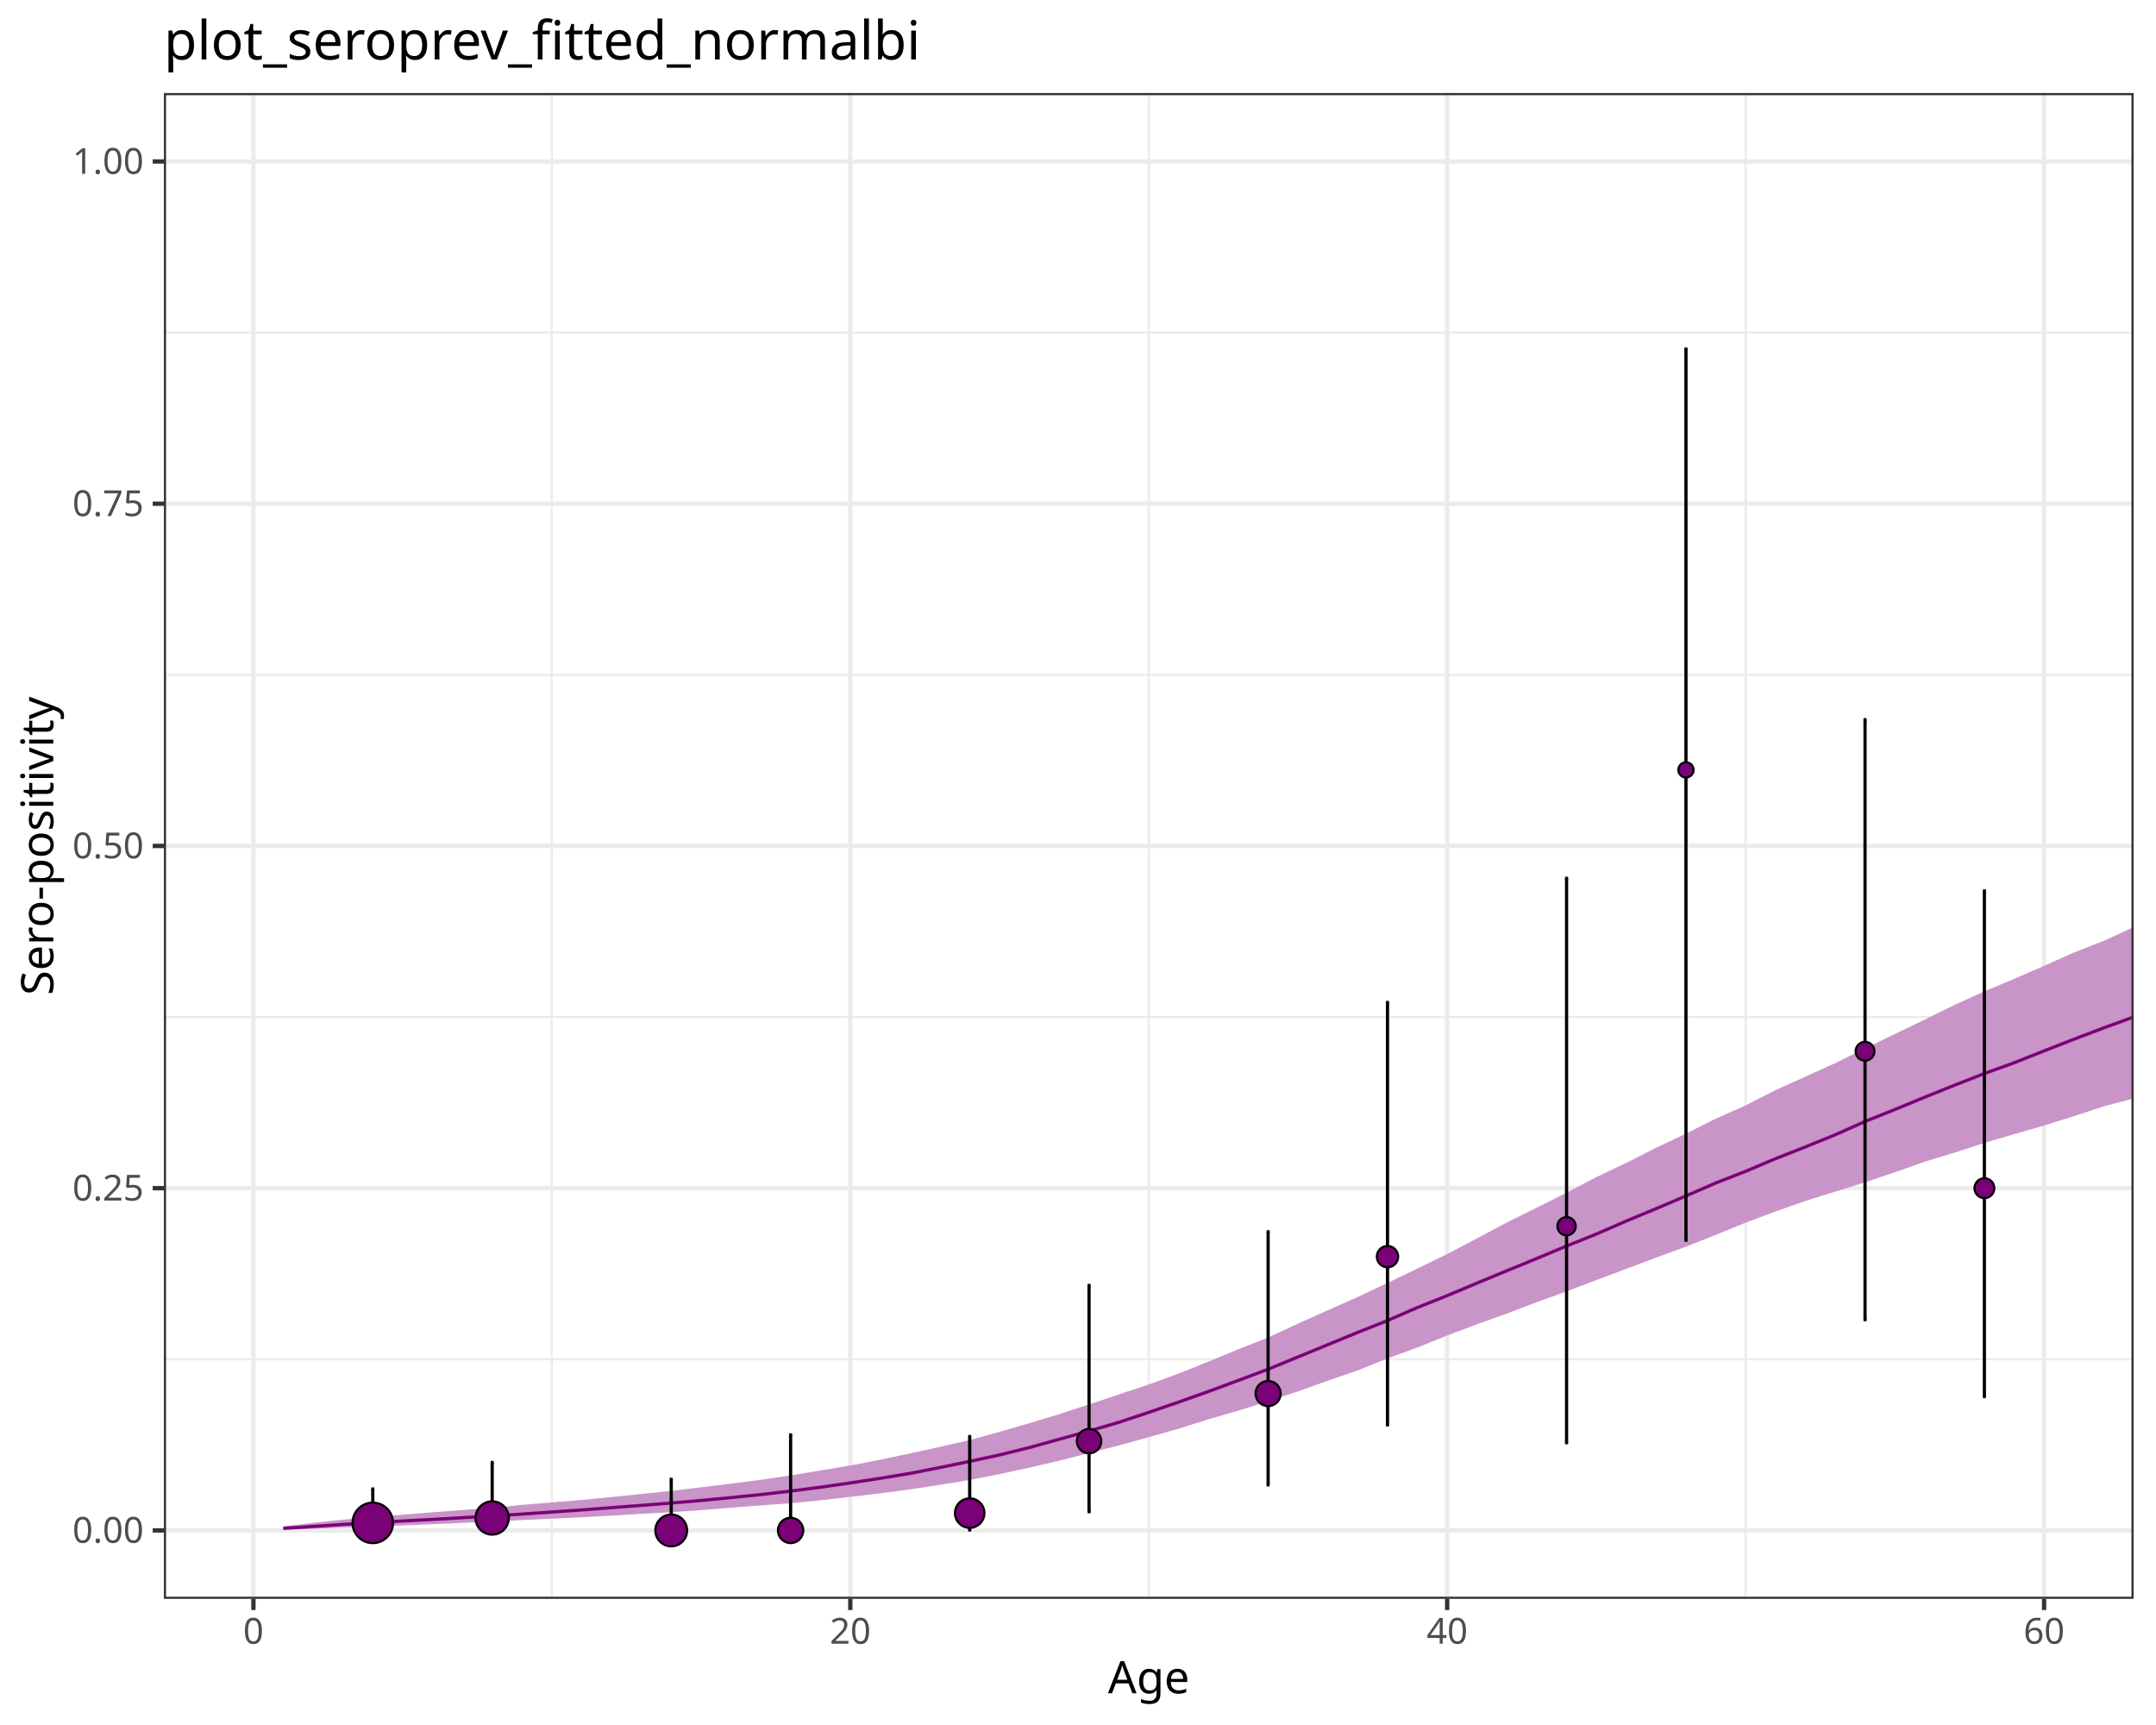
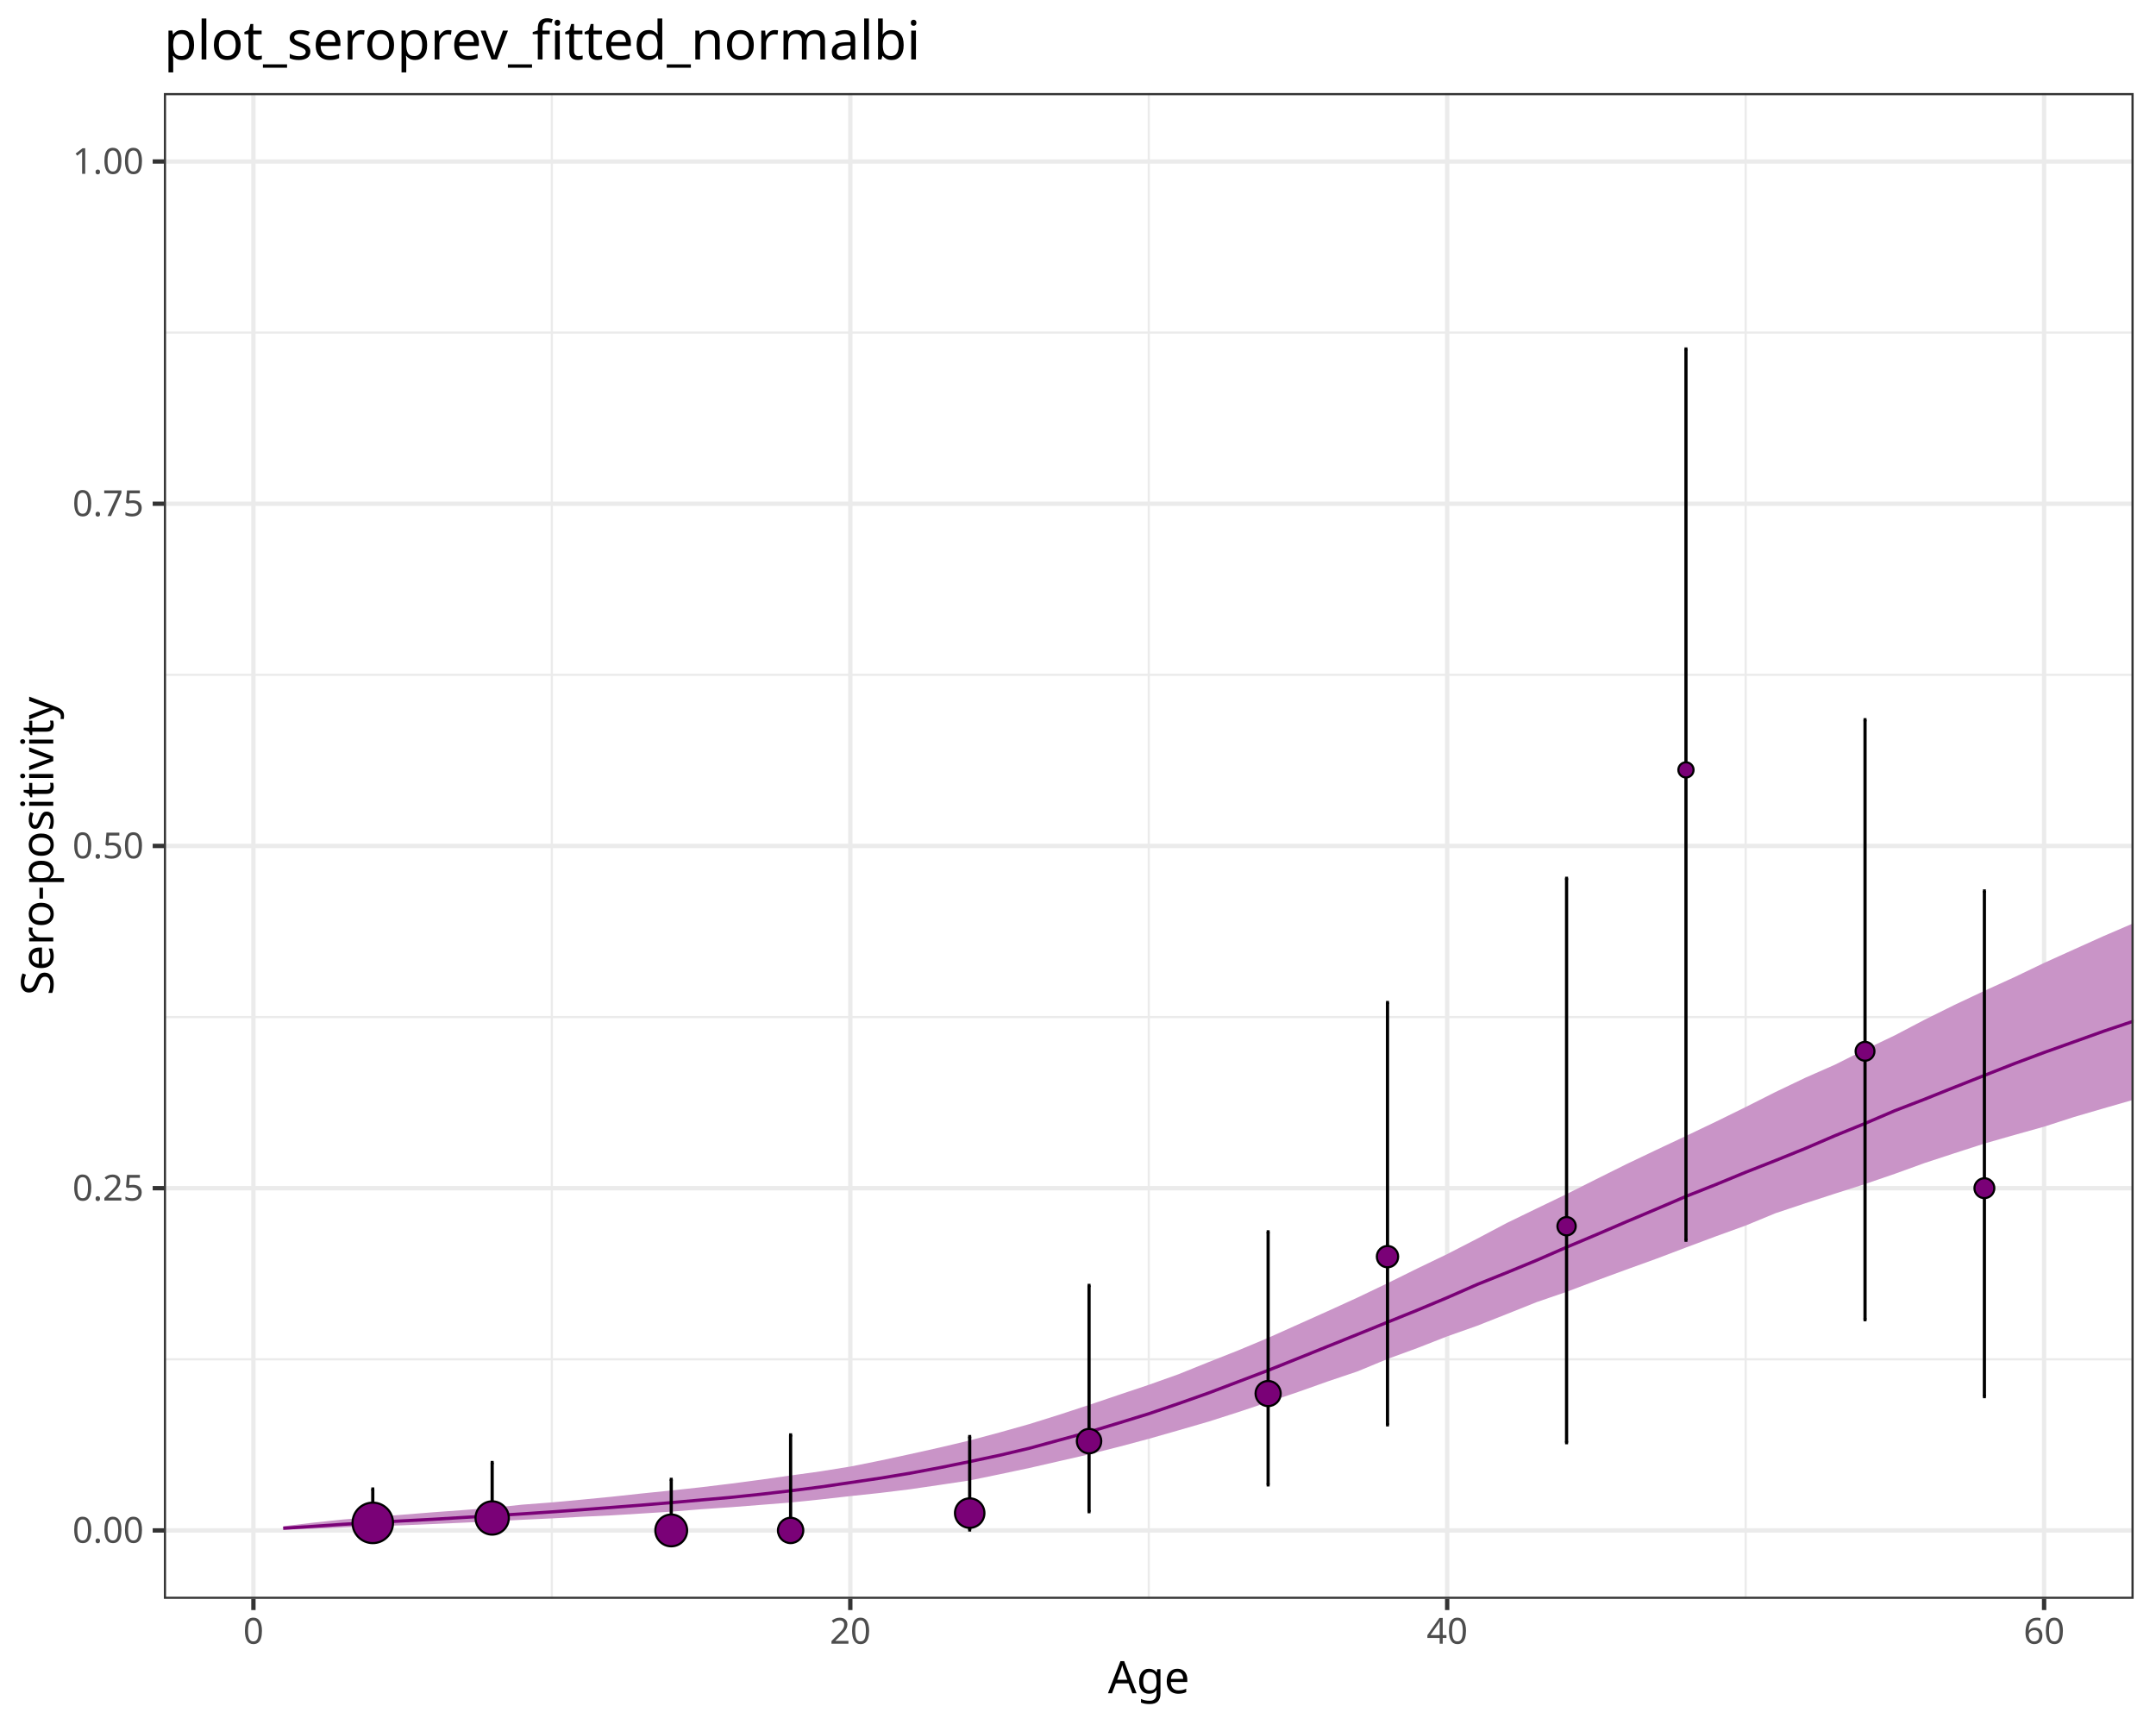
<svg xmlns="http://www.w3.org/2000/svg" class="svglite" data-engine-version="2.0" width="720.00pt" height="576.00pt" viewBox="0 0 720.00 576.00">
  <defs>
    <style type="text/css">
    .svglite line, .svglite polyline, .svglite polygon, .svglite path, .svglite rect, .svglite circle {
      fill: none;
      stroke: #000000;
      stroke-linecap: round;
      stroke-linejoin: round;
      stroke-miterlimit: 10.00;
    }
  </style>
  </defs>
  <rect width="100%" height="100%" style="stroke: none; fill: #FFFFFF;" />
  <defs>
    <clipPath id="cpMC4wMHw3MjAuMDB8MC4wMHw1NzYuMDA=">
      <rect x="0.00" y="0.00" width="720.00" height="576.00" />
    </clipPath>
  </defs>
  <g clip-path="url(#cpMC4wMHw3MjAuMDB8MC4wMHw1NzYuMDA=)">
    <rect x="0.00" y="0.00" width="720.00" height="576.00" style="stroke-width: 1.45; stroke: #FFFFFF; fill: #FFFFFF;" />
  </g>
  <defs>
    <clipPath id="cpNTQuNzN8NzEyLjUzfDMxLjA3fDUzMy44OA==">
      <rect x="54.73" y="31.07" width="657.80" height="502.81" />
    </clipPath>
  </defs>
  <g clip-path="url(#cpNTQuNzN8NzEyLjUzfDMxLjA3fDUzMy44OA==)">
    <rect x="54.73" y="31.07" width="657.80" height="502.81" style="stroke-width: 1.45; stroke: none; fill: #FFFFFF;" />
    <polyline points="54.73,453.89 712.53,453.89 " style="stroke-width: 0.73; stroke: #EBEBEB; stroke-linecap: butt;" />
    <polyline points="54.73,339.61 712.53,339.61 " style="stroke-width: 0.73; stroke: #EBEBEB; stroke-linecap: butt;" />
    <polyline points="54.73,225.34 712.53,225.34 " style="stroke-width: 0.73; stroke: #EBEBEB; stroke-linecap: butt;" />
    <polyline points="54.73,111.06 712.53,111.06 " style="stroke-width: 0.73; stroke: #EBEBEB; stroke-linecap: butt;" />
    <polyline points="184.29,533.88 184.29,31.07 " style="stroke-width: 0.73; stroke: #EBEBEB; stroke-linecap: butt;" />
    <polyline points="383.63,533.88 383.63,31.07 " style="stroke-width: 0.73; stroke: #EBEBEB; stroke-linecap: butt;" />
    <polyline points="582.96,533.88 582.96,31.07 " style="stroke-width: 0.73; stroke: #EBEBEB; stroke-linecap: butt;" />
    <polyline points="54.73,511.03 712.53,511.03 " style="stroke-width: 1.45; stroke: #EBEBEB; stroke-linecap: butt;" />
    <polyline points="54.73,396.75 712.53,396.75 " style="stroke-width: 1.45; stroke: #EBEBEB; stroke-linecap: butt;" />
    <polyline points="54.73,282.47 712.53,282.47 " style="stroke-width: 1.45; stroke: #EBEBEB; stroke-linecap: butt;" />
    <polyline points="54.73,168.20 712.53,168.20 " style="stroke-width: 1.45; stroke: #EBEBEB; stroke-linecap: butt;" />
    <polyline points="54.73,53.92 712.53,53.92 " style="stroke-width: 1.45; stroke: #EBEBEB; stroke-linecap: butt;" />
    <polyline points="84.63,533.88 84.63,31.07 " style="stroke-width: 1.45; stroke: #EBEBEB; stroke-linecap: butt;" />
    <polyline points="283.96,533.88 283.96,31.07 " style="stroke-width: 1.45; stroke: #EBEBEB; stroke-linecap: butt;" />
    <polyline points="483.29,533.88 483.29,31.07 " style="stroke-width: 1.45; stroke: #EBEBEB; stroke-linecap: butt;" />
    <polyline points="682.63,533.88 682.63,31.07 " style="stroke-width: 1.45; stroke: #EBEBEB; stroke-linecap: butt;" />
-     <polygon points="94.59,509.67 104.56,508.50 114.53,507.44 124.49,506.58 134.46,505.79 144.43,504.97 154.39,504.21 164.36,503.50 174.33,502.50 184.29,501.68 194.26,500.85 204.23,499.88 214.19,498.86 224.16,497.83 234.13,496.63 244.09,495.43 254.06,494.12 264.03,492.66 273.99,491.02 283.96,489.36 293.93,487.42 303.89,485.33 313.86,483.13 323.83,480.85 333.79,478.12 343.76,475.22 353.73,472.20 363.69,468.96 373.66,465.60 383.63,462.31 393.59,458.64 403.56,454.66 413.53,450.54 423.49,446.62 433.46,441.99 443.43,437.51 453.39,433.08 463.36,428.39 473.33,423.59 483.29,418.75 493.26,413.51 503.23,408.18 513.19,403.26 523.16,398.25 533.13,393.04 543.09,388.31 553.06,383.26 563.03,378.54 572.99,373.54 582.96,369.11 592.93,364.01 602.89,359.51 612.86,355.00 622.83,350.10 632.79,345.27 642.76,340.46 652.73,335.55 662.69,331.03 672.66,326.85 682.63,322.51 692.59,318.05 702.56,314.16 712.53,309.60 722.49,305.04 732.46,300.17 742.43,295.82 752.39,291.54 762.36,287.14 772.33,283.13 782.29,279.04 792.26,275.00 802.23,270.68 812.19,266.71 822.16,262.80 832.13,258.87 842.09,255.46 852.06,252.15 862.03,248.07 872.00,244.01 881.96,240.06 881.96,322.84 872.00,324.95 862.03,327.12 852.06,329.06 842.09,331.22 832.13,333.65 822.16,336.01 812.19,338.40 802.23,340.86 792.26,343.81 782.29,346.41 772.33,349.27 762.36,351.88 752.39,354.37 742.43,357.33 732.46,360.67 722.49,363.77 712.53,366.79 702.56,369.41 692.59,372.70 682.63,375.83 672.66,378.70 662.69,381.63 652.73,384.88 642.76,387.91 632.79,391.43 622.83,394.79 612.86,397.89 602.89,401.03 592.93,404.54 582.96,408.26 572.99,412.33 563.03,416.28 553.06,419.93 543.09,423.69 533.13,427.42 523.16,431.21 513.19,434.81 503.23,438.61 493.26,442.18 483.29,445.94 473.33,449.95 463.36,453.60 453.39,457.60 443.43,461.03 433.46,464.61 423.49,467.92 413.53,471.03 403.56,473.92 393.59,477.06 383.63,479.90 373.66,482.64 363.69,485.19 353.73,487.76 343.76,490.06 333.79,492.22 323.83,494.17 313.86,495.81 303.89,497.33 293.93,498.65 283.96,499.81 273.99,500.97 264.03,501.95 254.06,502.67 244.09,503.44 234.13,504.25 224.16,504.93 214.19,505.49 204.23,506.08 194.26,506.64 184.29,507.11 174.33,507.56 164.36,508.09 154.39,508.51 144.43,508.94 134.46,509.35 124.49,509.71 114.53,510.07 104.56,510.49 94.59,510.85 " style="stroke-width: 0.00; stroke: none; stroke-linecap: butt; fill: #C994C7;" />
-     <polyline points="94.59,509.67 104.56,508.50 114.53,507.44 124.49,506.58 134.46,505.79 144.43,504.97 154.39,504.21 164.36,503.50 174.33,502.50 184.29,501.68 194.26,500.85 204.23,499.88 214.19,498.86 224.16,497.83 234.13,496.63 244.09,495.43 254.06,494.12 264.03,492.66 273.99,491.02 283.96,489.36 293.93,487.42 303.89,485.33 313.86,483.13 323.83,480.85 333.79,478.12 343.76,475.22 353.73,472.20 363.69,468.96 373.66,465.60 383.63,462.31 393.59,458.64 403.56,454.66 413.53,450.54 423.49,446.62 433.46,441.99 443.43,437.51 453.39,433.08 463.36,428.39 473.33,423.59 483.29,418.75 493.26,413.51 503.23,408.18 513.19,403.26 523.16,398.25 533.13,393.04 543.09,388.31 553.06,383.26 563.03,378.54 572.99,373.54 582.96,369.11 592.93,364.01 602.89,359.51 612.86,355.00 622.83,350.10 632.79,345.27 642.76,340.46 652.73,335.55 662.69,331.03 672.66,326.85 682.63,322.51 692.59,318.05 702.56,314.16 712.53,309.60 722.49,305.04 732.46,300.17 742.43,295.82 752.39,291.54 762.36,287.14 772.33,283.13 782.29,279.04 792.26,275.00 802.23,270.68 812.19,266.71 822.16,262.80 832.13,258.87 842.09,255.46 852.06,252.15 862.03,248.07 872.00,244.01 881.96,240.06 " style="stroke-width: 1.07; stroke: none; stroke-linecap: butt;" />
-     <polyline points="881.96,322.84 872.00,324.95 862.03,327.12 852.06,329.06 842.09,331.22 832.13,333.65 822.16,336.01 812.19,338.40 802.23,340.86 792.26,343.81 782.29,346.41 772.33,349.27 762.36,351.88 752.39,354.37 742.43,357.33 732.46,360.67 722.49,363.77 712.53,366.79 702.56,369.41 692.59,372.70 682.63,375.83 672.66,378.70 662.69,381.63 652.73,384.88 642.76,387.91 632.79,391.43 622.83,394.79 612.86,397.89 602.89,401.03 592.93,404.54 582.96,408.26 572.99,412.33 563.03,416.28 553.06,419.93 543.09,423.69 533.13,427.42 523.16,431.21 513.19,434.81 503.23,438.61 493.26,442.18 483.29,445.94 473.33,449.95 463.36,453.60 453.39,457.60 443.43,461.03 433.46,464.61 423.49,467.92 413.53,471.03 403.56,473.92 393.59,477.06 383.63,479.90 373.66,482.64 363.69,485.19 353.73,487.76 343.76,490.06 333.79,492.22 323.83,494.17 313.86,495.81 303.89,497.33 293.93,498.65 283.96,499.81 273.99,500.97 264.03,501.95 254.06,502.67 244.09,503.44 234.13,504.25 224.16,504.93 214.19,505.49 204.23,506.08 194.26,506.64 184.29,507.11 174.33,507.56 164.36,508.09 154.39,508.51 144.43,508.94 134.46,509.35 124.49,509.71 114.53,510.07 104.56,510.49 94.59,510.85 " style="stroke-width: 1.07; stroke: none; stroke-linecap: butt;" />
-     <polyline points="94.59,510.33 104.56,509.70 114.53,509.02 124.49,508.45 134.46,507.88 144.43,507.36 154.39,506.78 164.36,506.22 174.33,505.57 184.29,504.89 194.26,504.19 204.23,503.43 214.19,502.67 224.16,501.88 234.13,501.03 244.09,500.07 254.06,499.06 264.03,497.89 273.99,496.60 283.96,495.17 293.93,493.63 303.89,491.99 313.86,490.03 323.83,487.98 333.79,485.82 343.76,483.36 353.73,480.58 363.69,477.84 373.66,474.92 383.63,471.61 393.59,468.18 403.56,464.64 413.53,460.94 423.49,457.20 433.46,453.10 443.43,449.00 453.39,444.91 463.36,440.96 473.33,436.60 483.29,432.63 493.26,428.44 503.23,424.31 513.19,420.23 523.16,416.05 533.13,412.06 543.09,407.72 553.06,403.58 563.03,399.33 572.99,395.01 582.96,391.11 592.93,386.90 602.89,382.98 612.86,378.92 622.83,374.48 632.79,370.48 642.76,366.37 652.73,362.36 662.69,358.46 672.66,354.87 682.63,350.90 692.59,347.01 702.56,343.22 712.53,339.58 722.49,335.85 732.46,332.31 742.43,328.76 752.39,325.11 762.36,321.48 772.33,318.43 782.29,315.61 792.26,312.21 802.23,308.66 812.19,305.49 822.16,302.27 832.13,299.11 842.09,296.43 852.06,293.18 862.03,290.04 872.00,287.09 881.96,283.92 " style="stroke-width: 1.07; stroke: #7A0177; stroke-linecap: butt;" />
+     <polygon points="94.59,509.63 104.56,508.44 114.53,507.38 124.49,506.58 134.46,505.78 144.43,504.98 154.39,504.25 164.36,503.49 174.33,502.43 184.29,501.67 194.26,500.75 204.23,499.78 214.19,498.70 224.16,497.69 234.13,496.61 244.09,495.40 254.06,494.09 264.03,492.68 273.99,491.31 283.96,489.70 293.93,487.71 303.89,485.56 313.86,483.34 323.83,480.98 333.79,478.32 343.76,475.51 353.73,472.39 363.69,469.12 373.66,465.75 383.63,462.41 393.59,458.86 403.56,454.84 413.53,450.90 423.49,446.73 433.46,442.26 443.43,437.79 453.39,433.25 463.36,428.48 473.33,423.55 483.29,418.76 493.26,413.63 503.23,408.35 513.19,403.52 523.16,398.72 533.13,393.71 543.09,388.75 553.06,384.00 563.03,379.31 572.99,374.56 582.96,369.66 592.93,364.63 602.89,359.87 612.86,355.48 622.83,350.47 632.79,345.71 642.76,340.48 652.73,335.54 662.69,330.85 672.66,326.31 682.63,321.53 692.59,317.03 702.56,312.54 712.53,308.26 722.49,303.52 732.46,298.95 742.43,294.90 752.39,290.60 762.36,286.22 772.33,281.94 782.29,277.26 792.26,273.56 802.23,269.74 812.19,265.36 822.16,261.35 832.13,257.53 842.09,253.93 852.06,250.03 862.03,246.42 872.00,242.60 881.96,239.31 881.96,323.45 872.00,325.11 862.03,327.33 852.06,329.45 842.09,331.62 832.13,334.52 822.16,336.90 812.19,339.77 802.23,342.12 792.26,344.60 782.29,347.58 772.33,349.69 762.36,352.67 752.39,355.58 742.43,358.37 732.46,361.46 722.49,364.28 712.53,367.21 702.56,370.08 692.59,372.99 682.63,376.21 672.66,379.00 662.69,381.85 652.73,385.07 642.76,388.34 632.79,391.95 622.83,395.37 612.86,398.55 602.89,401.79 592.93,405.11 582.96,409.23 572.99,412.84 563.03,416.56 553.06,420.34 543.09,423.94 533.13,427.60 523.16,431.36 513.19,434.79 503.23,438.77 493.26,442.71 483.29,446.23 473.33,450.13 463.36,453.78 453.39,457.91 443.43,461.27 433.46,464.81 423.49,468.18 413.53,471.52 403.56,474.71 393.59,477.60 383.63,480.44 373.66,483.10 363.69,485.62 353.73,487.90 343.76,490.18 333.79,492.29 323.83,494.34 313.86,495.83 303.89,497.29 293.93,498.51 283.96,499.57 273.99,500.69 264.03,501.71 254.06,502.50 244.09,503.28 234.13,503.96 224.16,504.76 214.19,505.39 204.23,506.00 194.26,506.47 184.29,507.01 174.33,507.48 164.36,507.99 154.39,508.46 144.43,508.89 134.46,509.32 124.49,509.63 114.53,510.04 104.56,510.46 94.59,510.84 " style="stroke-width: 0.00; stroke: none; stroke-linecap: butt; fill: #C994C7;" />
+     <polyline points="94.59,509.63 104.56,508.44 114.53,507.38 124.49,506.58 134.46,505.78 144.43,504.98 154.39,504.25 164.36,503.49 174.33,502.43 184.29,501.67 194.26,500.75 204.23,499.78 214.19,498.70 224.16,497.69 234.13,496.61 244.09,495.40 254.06,494.09 264.03,492.68 273.99,491.31 283.96,489.70 293.93,487.71 303.89,485.56 313.86,483.34 323.83,480.98 333.79,478.32 343.76,475.51 353.73,472.39 363.69,469.12 373.66,465.75 383.63,462.41 393.59,458.86 403.56,454.84 413.53,450.90 423.49,446.73 433.46,442.26 443.43,437.79 453.39,433.25 463.36,428.48 473.33,423.55 483.29,418.76 493.26,413.63 503.23,408.35 513.19,403.52 523.16,398.72 533.13,393.71 543.09,388.75 553.06,384.00 563.03,379.31 572.99,374.56 582.96,369.66 592.93,364.63 602.89,359.87 612.86,355.48 622.83,350.47 632.79,345.71 642.76,340.48 652.73,335.54 662.69,330.85 672.66,326.31 682.63,321.53 692.59,317.03 702.56,312.54 712.53,308.26 722.49,303.52 732.46,298.95 742.43,294.90 752.39,290.60 762.36,286.22 772.33,281.94 782.29,277.26 792.26,273.56 802.23,269.74 812.19,265.36 822.16,261.35 832.13,257.53 842.09,253.93 852.06,250.03 862.03,246.42 872.00,242.60 881.96,239.31 " style="stroke-width: 1.07; stroke: none; stroke-linecap: butt;" />
+     <polyline points="881.96,323.45 872.00,325.11 862.03,327.33 852.06,329.45 842.09,331.62 832.13,334.52 822.16,336.90 812.19,339.77 802.23,342.12 792.26,344.60 782.29,347.58 772.33,349.69 762.36,352.67 752.39,355.58 742.43,358.37 732.46,361.46 722.49,364.28 712.53,367.21 702.56,370.08 692.59,372.99 682.63,376.21 672.66,379.00 662.69,381.85 652.73,385.07 642.76,388.34 632.79,391.95 622.83,395.37 612.86,398.55 602.89,401.79 592.93,405.11 582.96,409.23 572.99,412.84 563.03,416.56 553.06,420.34 543.09,423.94 533.13,427.60 523.16,431.36 513.19,434.79 503.23,438.77 493.26,442.71 483.29,446.23 473.33,450.13 463.36,453.78 453.39,457.91 443.43,461.27 433.46,464.81 423.49,468.18 413.53,471.52 403.56,474.71 393.59,477.60 383.63,480.44 373.66,483.10 363.69,485.62 353.73,487.90 343.76,490.18 333.79,492.29 323.83,494.34 313.86,495.83 303.89,497.29 293.93,498.51 283.96,499.57 273.99,500.69 264.03,501.71 254.06,502.50 244.09,503.28 234.13,503.96 224.16,504.76 214.19,505.39 204.23,506.00 194.26,506.47 184.29,507.01 174.33,507.48 164.36,507.99 154.39,508.46 144.43,508.89 134.46,509.32 124.49,509.63 114.53,510.04 104.56,510.46 94.59,510.84 " style="stroke-width: 1.07; stroke: none; stroke-linecap: butt;" />
+     <polyline points="94.59,510.30 104.56,509.67 114.53,508.98 124.49,508.40 134.46,507.84 144.43,507.32 154.39,506.72 164.36,506.13 174.33,505.51 184.29,504.84 194.26,504.12 204.23,503.35 214.19,502.58 224.16,501.75 234.13,500.86 244.09,499.99 254.06,498.95 264.03,497.79 273.99,496.52 283.96,495.06 293.93,493.58 303.89,491.93 313.86,490.07 323.83,488.05 333.79,485.94 343.76,483.59 353.73,480.87 363.69,478.16 373.66,475.14 383.63,472.07 393.59,468.67 403.56,465.15 413.53,461.37 423.49,457.58 433.46,453.59 443.43,449.56 453.39,445.55 463.36,441.49 473.33,437.47 483.29,433.30 493.26,428.92 503.23,424.92 513.19,420.81 523.16,416.46 533.13,412.26 543.09,407.97 553.06,403.76 563.03,399.49 572.99,395.54 582.96,391.43 592.93,387.51 602.89,383.48 612.86,379.19 622.83,375.13 632.79,370.87 642.76,367.03 652.73,363.04 662.69,359.09 672.66,355.17 682.63,351.44 692.59,347.89 702.56,344.32 712.53,340.97 722.49,337.41 732.46,333.46 742.43,330.14 752.39,326.47 762.36,323.52 772.33,320.30 782.29,316.68 792.26,313.54 802.23,310.17 812.19,306.71 822.16,303.41 832.13,300.16 842.09,297.26 852.06,294.05 862.03,290.95 872.00,288.13 881.96,285.02 " style="stroke-width: 1.07; stroke: #7A0177; stroke-linecap: butt;" />
    <polyline points="124.00,497.21 124.99,497.21 " style="stroke-width: 1.07; stroke-linecap: butt;" />
    <polyline points="124.49,497.21 124.49,510.96 " style="stroke-width: 1.07; stroke-linecap: butt;" />
    <polyline points="124.00,510.96 124.99,510.96 " style="stroke-width: 1.07; stroke-linecap: butt;" />
    <polyline points="163.86,488.35 164.86,488.35 " style="stroke-width: 1.07; stroke-linecap: butt;" />
    <polyline points="164.36,488.35 164.36,510.92 " style="stroke-width: 1.07; stroke-linecap: butt;" />
    <polyline points="163.86,510.92 164.86,510.92 " style="stroke-width: 1.07; stroke-linecap: butt;" />
    <polyline points="223.66,493.97 224.66,493.97 " style="stroke-width: 1.07; stroke-linecap: butt;" />
    <polyline points="224.16,493.97 224.16,511.03 " style="stroke-width: 1.07; stroke-linecap: butt;" />
    <polyline points="223.66,511.03 224.66,511.03 " style="stroke-width: 1.07; stroke-linecap: butt;" />
    <polyline points="263.53,479.13 264.53,479.13 " style="stroke-width: 1.07; stroke-linecap: butt;" />
    <polyline points="264.03,479.13 264.03,511.03 " style="stroke-width: 1.07; stroke-linecap: butt;" />
    <polyline points="263.53,511.03 264.53,511.03 " style="stroke-width: 1.07; stroke-linecap: butt;" />
    <polyline points="323.33,479.70 324.33,479.70 " style="stroke-width: 1.07; stroke-linecap: butt;" />
    <polyline points="323.83,479.70 323.83,510.88 " style="stroke-width: 1.07; stroke-linecap: butt;" />
    <polyline points="323.33,510.88 324.33,510.88 " style="stroke-width: 1.07; stroke-linecap: butt;" />
    <polyline points="363.20,429.22 364.19,429.22 " style="stroke-width: 1.07; stroke-linecap: butt;" />
    <polyline points="363.69,429.22 363.69,504.78 " style="stroke-width: 1.07; stroke-linecap: butt;" />
    <polyline points="363.20,504.78 364.19,504.78 " style="stroke-width: 1.07; stroke-linecap: butt;" />
    <polyline points="423.00,411.32 423.99,411.32 " style="stroke-width: 1.07; stroke-linecap: butt;" />
    <polyline points="423.49,411.32 423.49,495.82 " style="stroke-width: 1.07; stroke-linecap: butt;" />
    <polyline points="423.00,495.82 423.99,495.82 " style="stroke-width: 1.07; stroke-linecap: butt;" />
    <polyline points="462.86,334.74 463.86,334.74 " style="stroke-width: 1.07; stroke-linecap: butt;" />
    <polyline points="463.36,334.74 463.36,475.77 " style="stroke-width: 1.07; stroke-linecap: butt;" />
    <polyline points="462.86,475.77 463.86,475.77 " style="stroke-width: 1.07; stroke-linecap: butt;" />
    <polyline points="522.66,293.27 523.66,293.27 " style="stroke-width: 1.07; stroke-linecap: butt;" />
    <polyline points="523.16,293.27 523.16,481.73 " style="stroke-width: 1.07; stroke-linecap: butt;" />
    <polyline points="522.66,481.73 523.66,481.73 " style="stroke-width: 1.07; stroke-linecap: butt;" />
    <polyline points="562.53,116.54 563.53,116.54 " style="stroke-width: 1.07; stroke-linecap: butt;" />
    <polyline points="563.03,116.54 563.03,414.12 " style="stroke-width: 1.07; stroke-linecap: butt;" />
    <polyline points="562.53,414.12 563.53,414.12 " style="stroke-width: 1.07; stroke-linecap: butt;" />
    <polyline points="622.33,240.33 623.33,240.33 " style="stroke-width: 1.07; stroke-linecap: butt;" />
    <polyline points="622.83,240.33 622.83,440.67 " style="stroke-width: 1.07; stroke-linecap: butt;" />
    <polyline points="622.33,440.67 623.33,440.67 " style="stroke-width: 1.07; stroke-linecap: butt;" />
    <polyline points="662.20,297.51 663.19,297.51 " style="stroke-width: 1.07; stroke-linecap: butt;" />
    <polyline points="662.69,297.51 662.69,466.35 " style="stroke-width: 1.07; stroke-linecap: butt;" />
    <polyline points="662.20,466.35 663.19,466.35 " style="stroke-width: 1.07; stroke-linecap: butt;" />
    <polyline points="722.00,181.05 722.99,181.05 " style="stroke-width: 1.07; stroke-linecap: butt;" />
    <polyline points="722.49,181.05 722.49,405.97 " style="stroke-width: 1.07; stroke-linecap: butt;" />
    <polyline points="722.00,405.97 722.99,405.97 " style="stroke-width: 1.07; stroke-linecap: butt;" />
    <polyline points="761.86,150.35 762.86,150.35 " style="stroke-width: 1.07; stroke-linecap: butt;" />
    <polyline points="762.36,150.35 762.36,414.60 " style="stroke-width: 1.07; stroke-linecap: butt;" />
    <polyline points="761.86,414.60 762.86,414.60 " style="stroke-width: 1.07; stroke-linecap: butt;" />
    <polyline points="821.66,53.92 822.66,53.92 " style="stroke-width: 1.07; stroke-linecap: butt;" />
    <polyline points="822.16,53.92 822.16,499.60 " style="stroke-width: 1.07; stroke-linecap: butt;" />
    <polyline points="821.66,499.60 822.66,499.60 " style="stroke-width: 1.07; stroke-linecap: butt;" />
    <polyline points="861.53,53.92 862.53,53.92 " style="stroke-width: 1.07; stroke-linecap: butt;" />
    <polyline points="862.03,53.92 862.03,499.60 " style="stroke-width: 1.07; stroke-linecap: butt;" />
    <polyline points="861.53,499.60 862.53,499.60 " style="stroke-width: 1.07; stroke-linecap: butt;" />
    <circle cx="124.49" cy="508.51" r="6.76" style="stroke-width: 0.71; fill: #7A0177;" />
    <circle cx="164.36" cy="506.87" r="5.56" style="stroke-width: 0.71; fill: #7A0177;" />
    <circle cx="224.16" cy="511.03" r="5.31" style="stroke-width: 0.71; fill: #7A0177;" />
    <circle cx="264.03" cy="511.03" r="4.23" style="stroke-width: 0.71; fill: #7A0177;" />
    <circle cx="323.83" cy="505.24" r="4.92" style="stroke-width: 0.71; fill: #7A0177;" />
    <circle cx="363.69" cy="481.21" r="4.08" style="stroke-width: 0.71; fill: #7A0177;" />
    <circle cx="423.49" cy="465.32" r="4.20" style="stroke-width: 0.71; fill: #7A0177;" />
    <circle cx="463.36" cy="419.61" r="3.56" style="stroke-width: 0.71; fill: #7A0177;" />
    <circle cx="523.16" cy="409.45" r="3.06" style="stroke-width: 0.71; fill: #7A0177;" />
    <circle cx="563.03" cy="257.08" r="2.54" style="stroke-width: 0.71; fill: #7A0177;" />
    <circle cx="622.83" cy="351.04" r="3.15" style="stroke-width: 0.71; fill: #7A0177;" />
    <circle cx="662.69" cy="396.75" r="3.32" style="stroke-width: 0.71; fill: #7A0177;" />
    <circle cx="722.49" cy="295.92" r="3.01" style="stroke-width: 0.71; fill: #7A0177;" />
    <circle cx="762.36" cy="282.47" r="2.74" style="stroke-width: 0.71; fill: #7A0177;" />
    <circle cx="822.16" cy="53.92" r="1.42" style="stroke-width: 0.71; fill: #7A0177;" />
    <circle cx="862.03" cy="53.92" r="1.42" style="stroke-width: 0.71; fill: #7A0177;" />
    <rect x="54.73" y="31.07" width="657.80" height="502.81" style="stroke-width: 1.45; stroke: #333333;" />
  </g>
  <g clip-path="url(#cpMC4wMHw3MjAuMDB8MC4wMHw1NzYuMDA=)">
    <text x="48.00" y="515.15" text-anchor="end" style="font-size: 12.00px; fill: #4D4D4D; font-family: sans;" textLength="23.36px" lengthAdjust="spacingAndGlyphs">0.00</text>
    <text x="48.00" y="400.88" text-anchor="end" style="font-size: 12.00px; fill: #4D4D4D; font-family: sans;" textLength="23.36px" lengthAdjust="spacingAndGlyphs">0.25</text>
    <text x="48.00" y="286.60" text-anchor="end" style="font-size: 12.00px; fill: #4D4D4D; font-family: sans;" textLength="23.36px" lengthAdjust="spacingAndGlyphs">0.50</text>
    <text x="48.00" y="172.33" text-anchor="end" style="font-size: 12.00px; fill: #4D4D4D; font-family: sans;" textLength="23.36px" lengthAdjust="spacingAndGlyphs">0.75</text>
    <text x="48.00" y="58.05" text-anchor="end" style="font-size: 12.00px; fill: #4D4D4D; font-family: sans;" textLength="23.36px" lengthAdjust="spacingAndGlyphs">1.00</text>
    <polyline points="50.99,511.03 54.73,511.03 " style="stroke-width: 1.45; stroke: #333333; stroke-linecap: butt;" />
    <polyline points="50.99,396.75 54.73,396.75 " style="stroke-width: 1.45; stroke: #333333; stroke-linecap: butt;" />
    <polyline points="50.99,282.47 54.73,282.47 " style="stroke-width: 1.45; stroke: #333333; stroke-linecap: butt;" />
    <polyline points="50.99,168.20 54.73,168.20 " style="stroke-width: 1.45; stroke: #333333; stroke-linecap: butt;" />
    <polyline points="50.99,53.92 54.73,53.92 " style="stroke-width: 1.45; stroke: #333333; stroke-linecap: butt;" />
    <polyline points="84.63,537.62 84.63,533.88 " style="stroke-width: 1.45; stroke: #333333; stroke-linecap: butt;" />
    <polyline points="283.96,537.62 283.96,533.88 " style="stroke-width: 1.45; stroke: #333333; stroke-linecap: butt;" />
    <polyline points="483.29,537.62 483.29,533.88 " style="stroke-width: 1.45; stroke: #333333; stroke-linecap: butt;" />
    <polyline points="682.63,537.62 682.63,533.88 " style="stroke-width: 1.45; stroke: #333333; stroke-linecap: butt;" />
    <text x="84.63" y="548.86" text-anchor="middle" style="font-size: 12.00px; fill: #4D4D4D; font-family: sans;" textLength="6.67px" lengthAdjust="spacingAndGlyphs">0</text>
    <text x="283.96" y="548.86" text-anchor="middle" style="font-size: 12.00px; fill: #4D4D4D; font-family: sans;" textLength="13.35px" lengthAdjust="spacingAndGlyphs">20</text>
    <text x="483.29" y="548.86" text-anchor="middle" style="font-size: 12.00px; fill: #4D4D4D; font-family: sans;" textLength="13.35px" lengthAdjust="spacingAndGlyphs">40</text>
    <text x="682.63" y="548.86" text-anchor="middle" style="font-size: 12.00px; fill: #4D4D4D; font-family: sans;" textLength="13.35px" lengthAdjust="spacingAndGlyphs">60</text>
    <text x="383.63" y="565.41" text-anchor="middle" style="font-size: 15.00px; font-family: sans;" textLength="26.69px" lengthAdjust="spacingAndGlyphs">Age</text>
    <text transform="translate(17.79,282.47) rotate(-90)" text-anchor="middle" style="font-size: 15.00px; font-family: sans;" textLength="94.21px" lengthAdjust="spacingAndGlyphs">Sero-positivity</text>
    <text x="54.73" y="19.86" style="font-size: 18.00px; font-family: sans;" textLength="237.16px" lengthAdjust="spacingAndGlyphs">plot_seroprev_fitted_normalbi</text>
  </g>
</svg>
